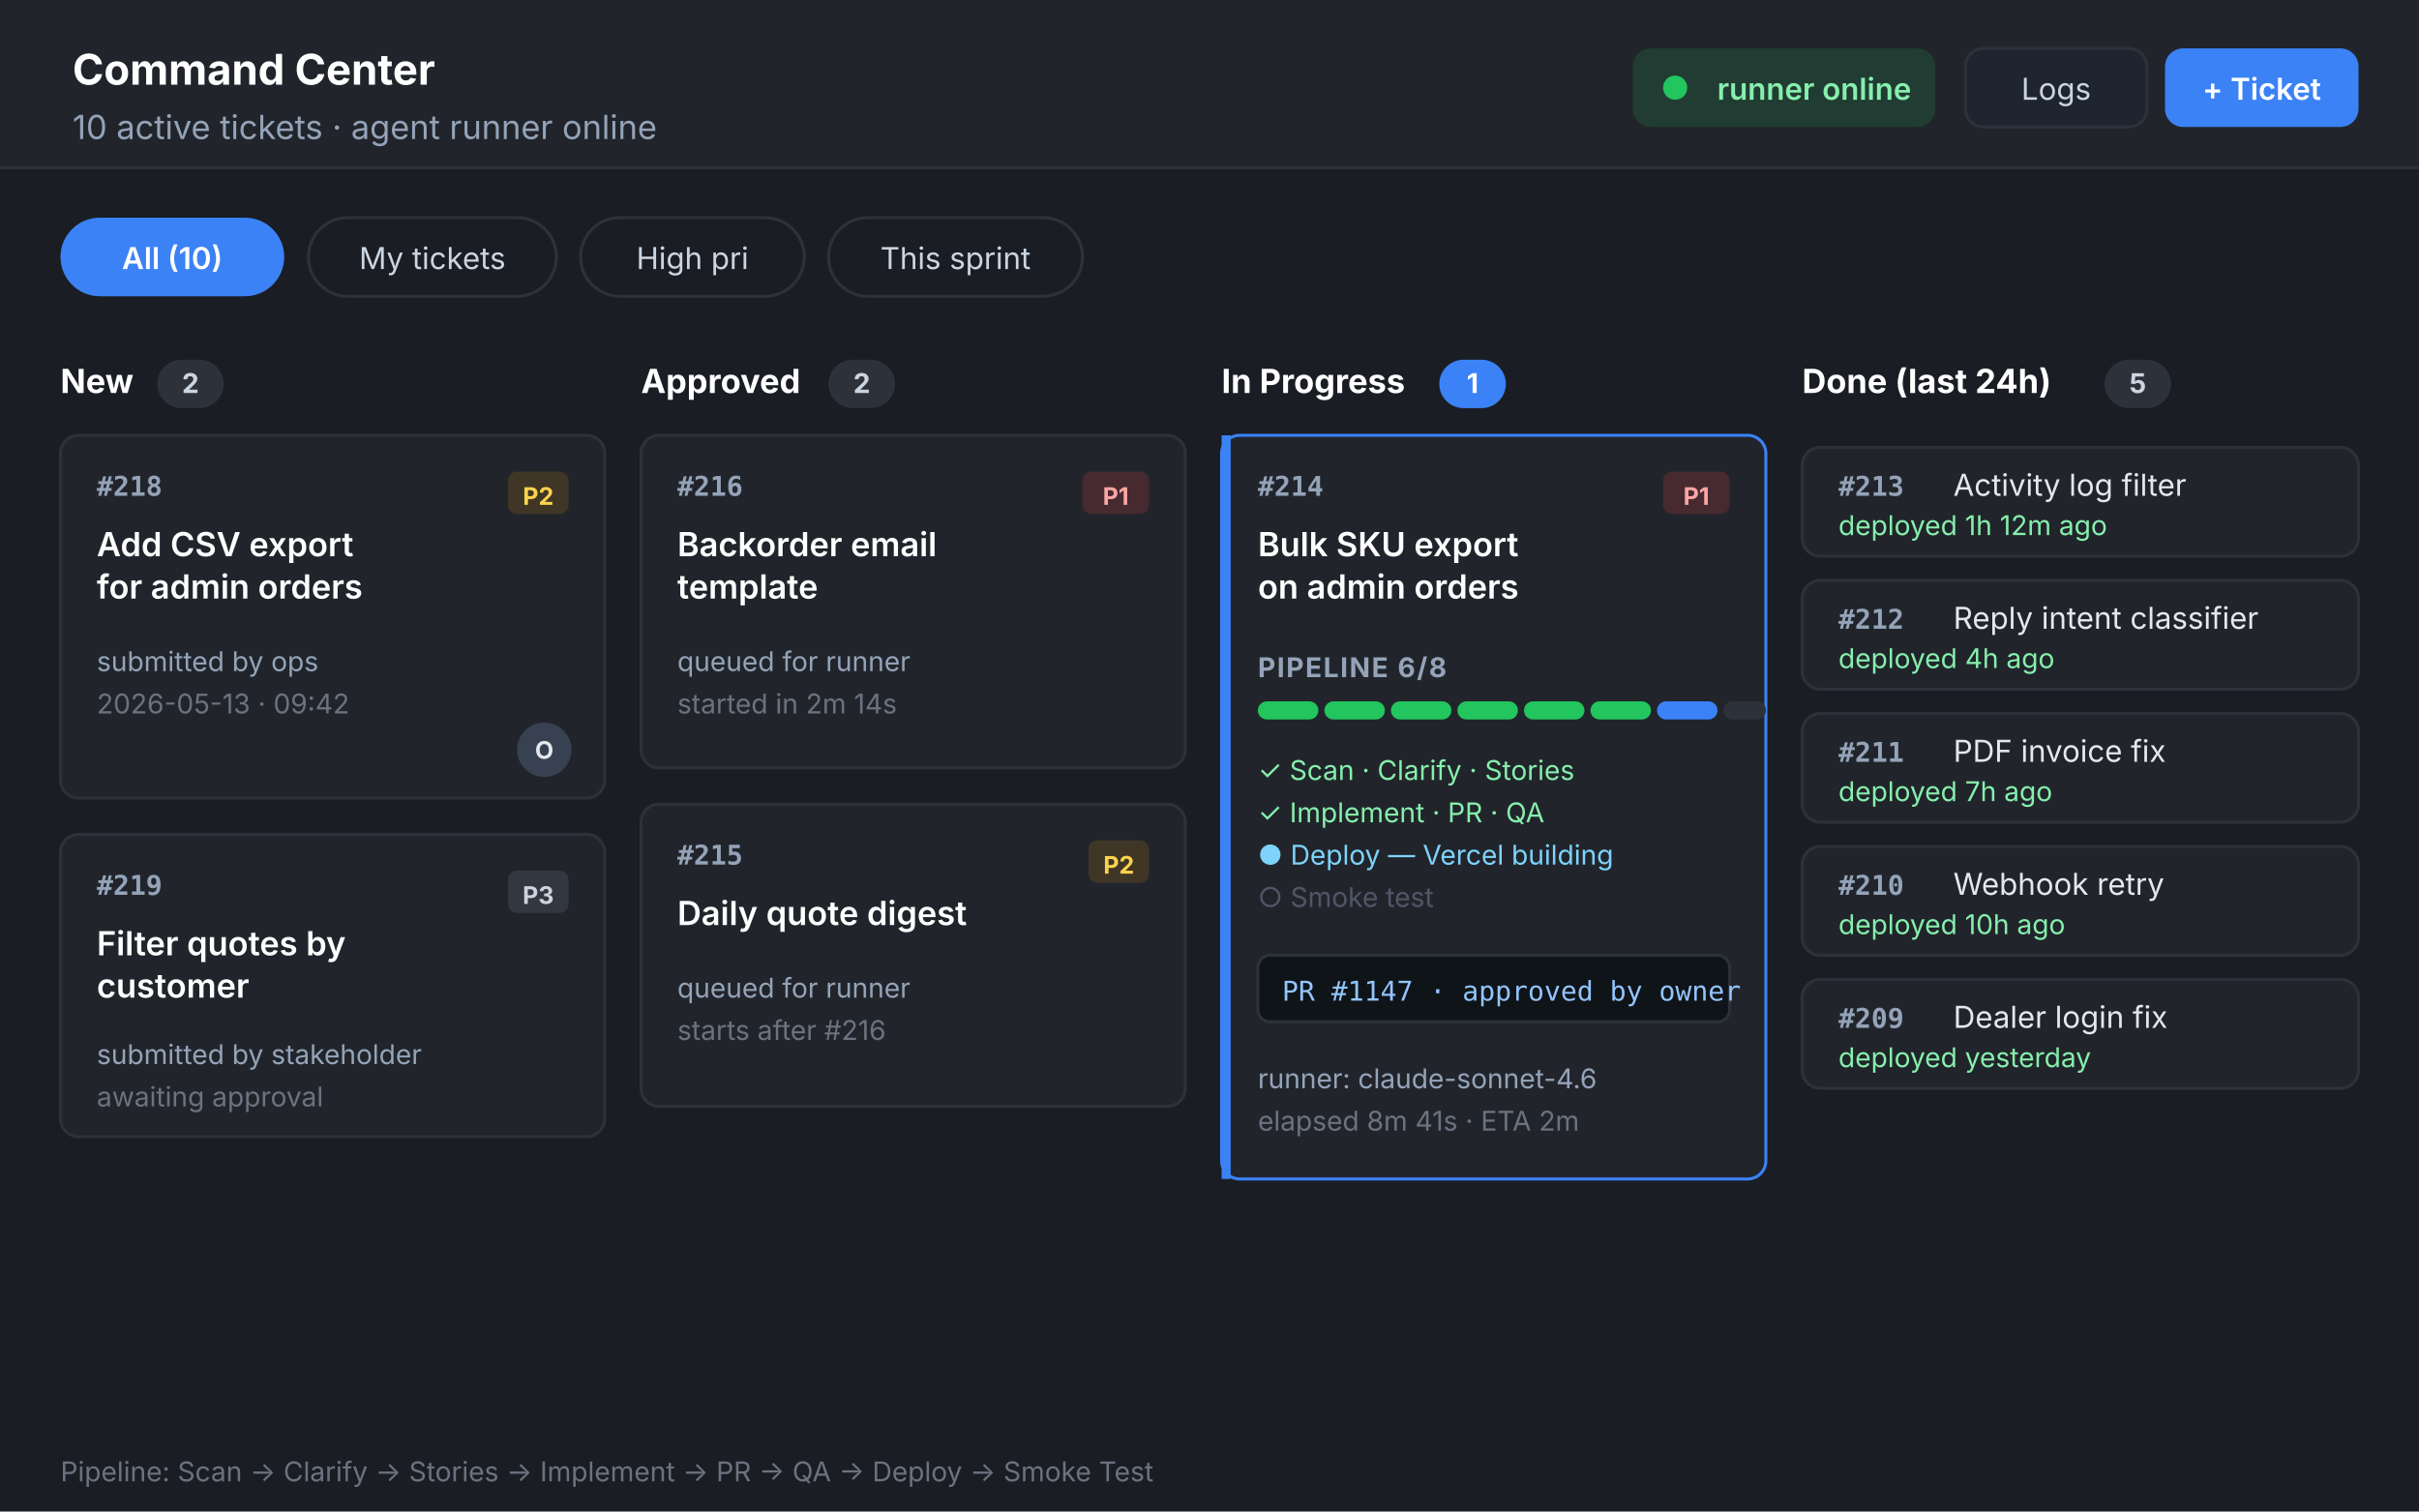
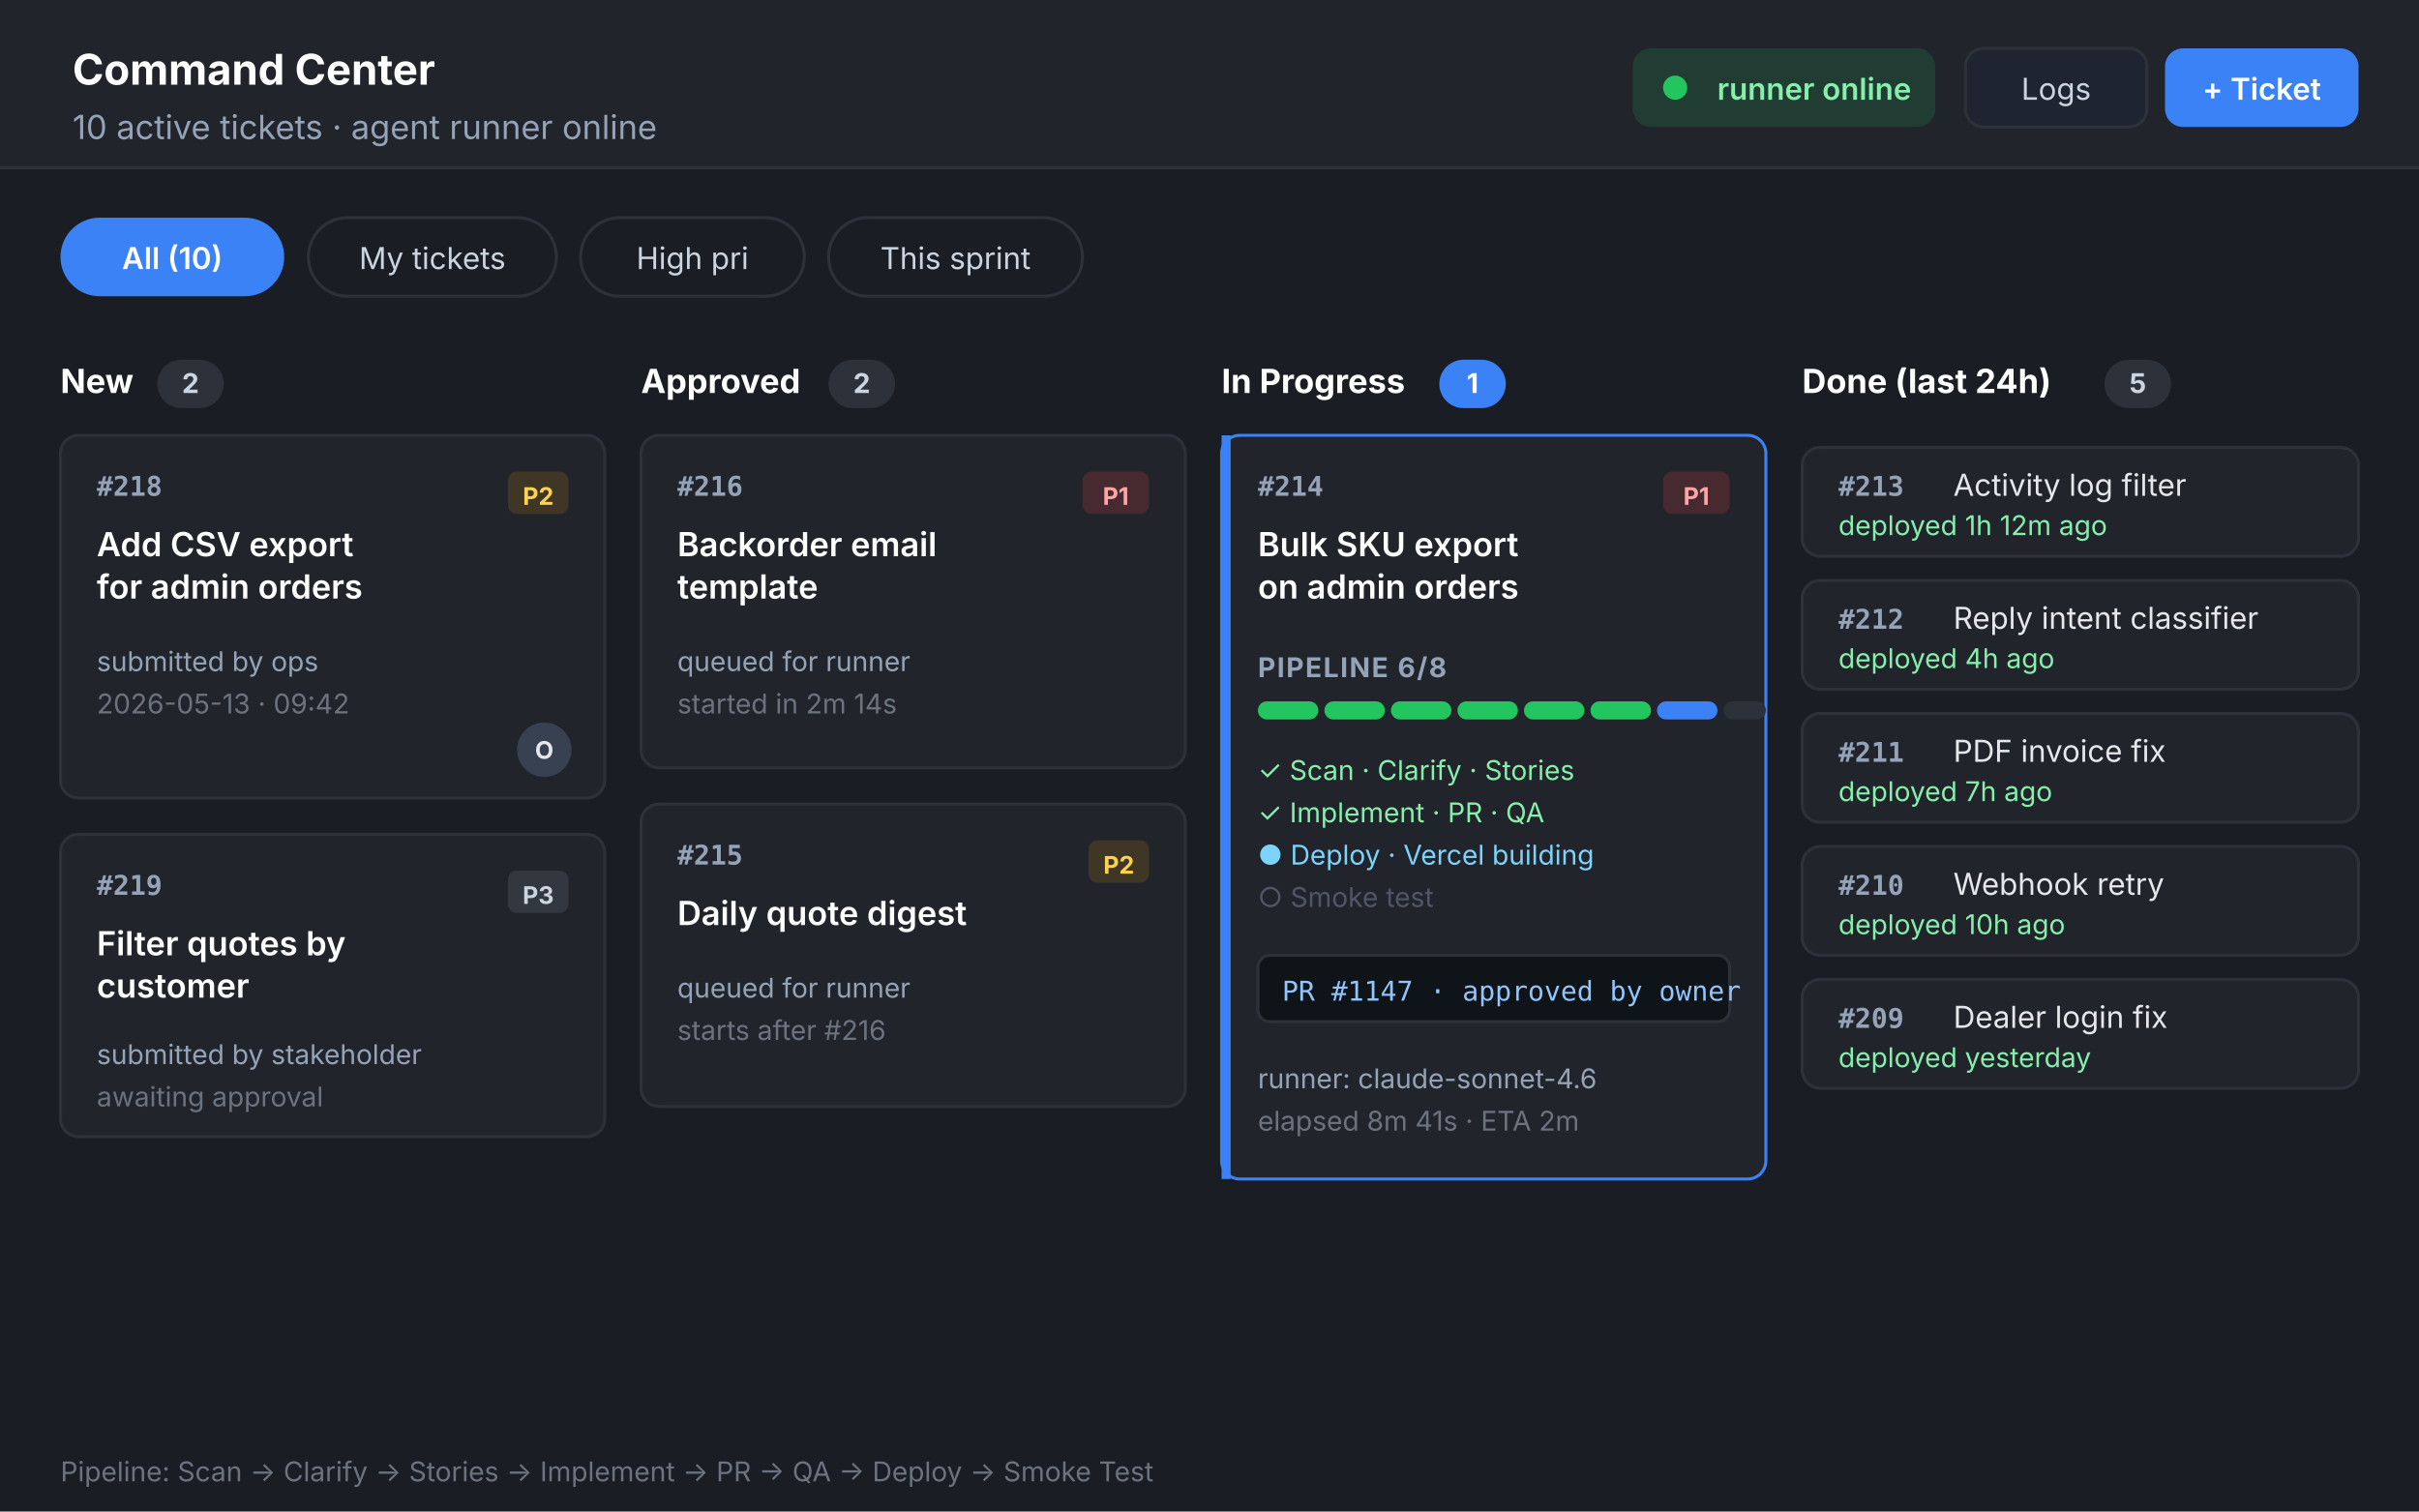
<svg xmlns="http://www.w3.org/2000/svg" viewBox="0 0 800 500">
  <rect width="800" height="500" fill="#1A1D23" />
  <rect width="800" height="56" fill="#21252B" />
  <rect x="0" y="55" width="800" height="1" fill="#2D3139" />
  <text x="24" y="28" font-family="Inter,sans-serif" font-size="14" font-weight="700" fill="#fff">Command Center</text>
  <text x="24" y="46" font-family="Inter,sans-serif" font-size="11" fill="#94A3B8">10 active tickets · agent runner online</text>
  <rect x="540" y="16" width="100" height="26" rx="6" fill="rgba(34,197,94,0.15)" />
  <circle cx="554" cy="29" r="4" fill="#22C55E" />
  <text x="600" y="33" text-anchor="middle" font-family="Inter,sans-serif" font-size="10" font-weight="600" fill="#86EFAC">runner online</text>
  <rect x="650" y="16" width="60" height="26" rx="6" fill="#1E2530" stroke="#2D3139" />
  <text x="680" y="33" text-anchor="middle" font-family="Inter,sans-serif" font-size="10" fill="#CBD5E1">Logs</text>
  <rect x="716" y="16" width="64" height="26" rx="6" fill="#3B82F6" />
  <text x="748" y="33" text-anchor="middle" font-family="Inter,sans-serif" font-size="10" font-weight="600" fill="#fff">+ Ticket</text>
  <g transform="translate(20,72)">
    <rect width="74" height="26" rx="13" fill="#3B82F6" />
    <text x="37" y="17" text-anchor="middle" font-family="Inter,sans-serif" font-size="10" font-weight="600" fill="#fff">All (10)</text>
  </g>
  <g transform="translate(102,72)">
    <rect width="82" height="26" rx="13" fill="transparent" stroke="#2D3139" />
    <text x="41" y="17" text-anchor="middle" font-family="Inter,sans-serif" font-size="10" fill="#CBD5E1">My tickets</text>
  </g>
  <g transform="translate(192,72)">
    <rect width="74" height="26" rx="13" fill="transparent" stroke="#2D3139" />
    <text x="37" y="17" text-anchor="middle" font-family="Inter,sans-serif" font-size="10" fill="#CBD5E1">High pri</text>
  </g>
  <g transform="translate(274,72)">
    <rect width="84" height="26" rx="13" fill="transparent" stroke="#2D3139" />
    <text x="42" y="17" text-anchor="middle" font-family="Inter,sans-serif" font-size="10" fill="#CBD5E1">This sprint</text>
  </g>
  <g transform="translate(20,116)">
    <text x="0" y="14" font-family="Inter,sans-serif" font-size="11" font-weight="700" fill="#fff">New</text>
    <rect x="32" y="3" width="22" height="16" rx="8" fill="#2D3139" />
    <text x="43" y="14" text-anchor="middle" font-family="Inter,sans-serif" font-size="9" font-weight="700" fill="#CBD5E1">2</text>
    <rect x="0" y="28" width="180" height="120" rx="6" fill="#21252B" stroke="#2D3139" />
    <text x="12" y="48" font-family="JetBrains Mono,monospace" font-size="9" font-weight="700" fill="#94A3B8">#218</text>
    <rect x="148" y="40" width="20" height="14" rx="3" fill="rgba(245,158,11,0.15)" />
    <text x="158" y="51" text-anchor="middle" font-family="Inter,sans-serif" font-size="8" font-weight="700" fill="#FCD34D">P2</text>
    <text x="12" y="68" font-family="Inter,sans-serif" font-size="11" font-weight="600" fill="#fff">Add CSV export</text>
    <text x="12" y="82" font-family="Inter,sans-serif" font-size="11" font-weight="600" fill="#fff">for admin orders</text>
    <text x="12" y="106" font-family="Inter,sans-serif" font-size="9" fill="#94A3B8">submitted by ops</text>
    <text x="12" y="120" font-family="Inter,sans-serif" font-size="9" fill="#6B7280">2026-05-13 · 09:42</text>
    <circle cx="160" cy="132" r="9" fill="#374151" />
    <text x="160" y="135" text-anchor="middle" font-family="Inter,sans-serif" font-size="8" font-weight="700" fill="#E5E7EB">O</text>
    <rect x="0" y="160" width="180" height="100" rx="6" fill="#21252B" stroke="#2D3139" />
    <text x="12" y="180" font-family="JetBrains Mono,monospace" font-size="9" font-weight="700" fill="#94A3B8">#219</text>
    <rect x="148" y="172" width="20" height="14" rx="3" fill="rgba(148,163,184,0.15)" />
    <text x="158" y="183" text-anchor="middle" font-family="Inter,sans-serif" font-size="8" font-weight="700" fill="#CBD5E1">P3</text>
    <text x="12" y="200" font-family="Inter,sans-serif" font-size="11" font-weight="600" fill="#fff">Filter quotes by</text>
    <text x="12" y="214" font-family="Inter,sans-serif" font-size="11" font-weight="600" fill="#fff">customer</text>
    <text x="12" y="236" font-family="Inter,sans-serif" font-size="9" fill="#94A3B8">submitted by stakeholder</text>
    <text x="12" y="250" font-family="Inter,sans-serif" font-size="9" fill="#6B7280">awaiting approval</text>
  </g>
  <g transform="translate(212,116)">
    <text x="0" y="14" font-family="Inter,sans-serif" font-size="11" font-weight="700" fill="#fff">Approved</text>
    <rect x="62" y="3" width="22" height="16" rx="8" fill="#2D3139" />
    <text x="73" y="14" text-anchor="middle" font-family="Inter,sans-serif" font-size="9" font-weight="700" fill="#CBD5E1">2</text>
    <rect x="0" y="28" width="180" height="110" rx="6" fill="#21252B" stroke="#2D3139" />
    <text x="12" y="48" font-family="JetBrains Mono,monospace" font-size="9" font-weight="700" fill="#94A3B8">#216</text>
    <rect x="146" y="40" width="22" height="14" rx="3" fill="rgba(239,68,68,0.18)" />
    <text x="157" y="51" text-anchor="middle" font-family="Inter,sans-serif" font-size="8" font-weight="700" fill="#FCA5A5">P1</text>
    <text x="12" y="68" font-family="Inter,sans-serif" font-size="11" font-weight="600" fill="#fff">Backorder email</text>
    <text x="12" y="82" font-family="Inter,sans-serif" font-size="11" font-weight="600" fill="#fff">template</text>
    <text x="12" y="106" font-family="Inter,sans-serif" font-size="9" fill="#94A3B8">queued for runner</text>
    <text x="12" y="120" font-family="Inter,sans-serif" font-size="9" fill="#6B7280">started in 2m 14s</text>
    <rect x="0" y="150" width="180" height="100" rx="6" fill="#21252B" stroke="#2D3139" />
    <text x="12" y="170" font-family="JetBrains Mono,monospace" font-size="9" font-weight="700" fill="#94A3B8">#215</text>
    <rect x="148" y="162" width="20" height="14" rx="3" fill="rgba(245,158,11,0.15)" />
    <text x="158" y="173" text-anchor="middle" font-family="Inter,sans-serif" font-size="8" font-weight="700" fill="#FCD34D">P2</text>
    <text x="12" y="190" font-family="Inter,sans-serif" font-size="11" font-weight="600" fill="#fff">Daily quote digest</text>
    <text x="12" y="214" font-family="Inter,sans-serif" font-size="9" fill="#94A3B8">queued for runner</text>
    <text x="12" y="228" font-family="Inter,sans-serif" font-size="9" fill="#6B7280">starts after #216</text>
  </g>
  <g transform="translate(404,116)">
    <text x="0" y="14" font-family="Inter,sans-serif" font-size="11" font-weight="700" fill="#fff">In Progress</text>
    <rect x="72" y="3" width="22" height="16" rx="8" fill="#3B82F6" />
    <text x="83" y="14" text-anchor="middle" font-family="Inter,sans-serif" font-size="9" font-weight="700" fill="#fff">1</text>
    <rect x="0" y="28" width="180" height="246" rx="6" fill="#21252B" stroke="#3B82F6" />
    <rect x="0" y="28" width="3" height="246" fill="#3B82F6" />
    <text x="12" y="48" font-family="JetBrains Mono,monospace" font-size="9" font-weight="700" fill="#94A3B8">#214</text>
    <rect x="146" y="40" width="22" height="14" rx="3" fill="rgba(239,68,68,0.18)" />
    <text x="157" y="51" text-anchor="middle" font-family="Inter,sans-serif" font-size="8" font-weight="700" fill="#FCA5A5">P1</text>
    <text x="12" y="68" font-family="Inter,sans-serif" font-size="11" font-weight="600" fill="#fff">Bulk SKU export</text>
    <text x="12" y="82" font-family="Inter,sans-serif" font-size="11" font-weight="600" fill="#fff">on admin orders</text>
    <text x="12" y="108" font-family="Inter,sans-serif" font-size="9" font-weight="700" fill="#94A3B8" letter-spacing="0.5">PIPELINE 6/8</text>
    <g transform="translate(12,116)">
      <rect x="0" y="0" width="20" height="6" rx="3" fill="#22C55E" />
      <rect x="22" y="0" width="20" height="6" rx="3" fill="#22C55E" />
      <rect x="44" y="0" width="20" height="6" rx="3" fill="#22C55E" />
      <rect x="66" y="0" width="20" height="6" rx="3" fill="#22C55E" />
      <rect x="88" y="0" width="20" height="6" rx="3" fill="#22C55E" />
      <rect x="110" y="0" width="20" height="6" rx="3" fill="#22C55E" />
      <rect x="132" y="0" width="20" height="6" rx="3" fill="#3B82F6" />
      <rect x="154" y="0" width="14" height="6" rx="3" fill="#2D3139" />
    </g>
    <text x="12" y="142" font-family="Inter,sans-serif" font-size="9" fill="#86EFAC">✓ Scan · Clarify · Stories</text>
    <text x="12" y="156" font-family="Inter,sans-serif" font-size="9" fill="#86EFAC">✓ Implement · PR · QA</text>
-     <text x="12" y="170" font-family="Inter,sans-serif" font-size="9" fill="#7DD3FC">● Deploy — Vercel building</text>
+     <text x="12" y="170" font-family="Inter,sans-serif" font-size="9" fill="#7DD3FC">● Deploy · Vercel building</text>
    <text x="12" y="184" font-family="Inter,sans-serif" font-size="9" fill="#525567">○ Smoke test</text>
    <rect x="12" y="200" width="156" height="22" rx="4" fill="#0F1419" stroke="#2D3139" />
    <text x="20" y="215" font-family="JetBrains Mono,monospace" font-size="9" fill="#93C5FD">PR #1147 · approved by owner</text>
    <text x="12" y="244" font-family="Inter,sans-serif" font-size="9" fill="#94A3B8">runner: claude-sonnet-4.6</text>
    <text x="12" y="258" font-family="Inter,sans-serif" font-size="9" fill="#6B7280">elapsed 8m 41s · ETA 2m</text>
  </g>
  <g transform="translate(596,116)">
    <text x="0" y="14" font-family="Inter,sans-serif" font-size="11" font-weight="700" fill="#fff">Done (last 24h)</text>
    <rect x="100" y="3" width="22" height="16" rx="8" fill="#2D3139" />
    <text x="111" y="14" text-anchor="middle" font-family="Inter,sans-serif" font-size="9" font-weight="700" fill="#CBD5E1">5</text>
    <g transform="translate(0,32)">
      <rect width="184" height="36" rx="6" fill="#21252B" stroke="#2D3139" />
      <text x="12" y="16" font-family="JetBrains Mono,monospace" font-size="9" font-weight="700" fill="#94A3B8">#213</text>
      <text x="50" y="16" font-family="Inter,sans-serif" font-size="10" fill="#E5E7EB">Activity log filter</text>
      <text x="12" y="29" font-family="Inter,sans-serif" font-size="9" fill="#86EFAC">deployed 1h 12m ago</text>
    </g>
    <g transform="translate(0,76)">
      <rect width="184" height="36" rx="6" fill="#21252B" stroke="#2D3139" />
      <text x="12" y="16" font-family="JetBrains Mono,monospace" font-size="9" font-weight="700" fill="#94A3B8">#212</text>
      <text x="50" y="16" font-family="Inter,sans-serif" font-size="10" fill="#E5E7EB">Reply intent classifier</text>
      <text x="12" y="29" font-family="Inter,sans-serif" font-size="9" fill="#86EFAC">deployed 4h ago</text>
    </g>
    <g transform="translate(0,120)">
      <rect width="184" height="36" rx="6" fill="#21252B" stroke="#2D3139" />
      <text x="12" y="16" font-family="JetBrains Mono,monospace" font-size="9" font-weight="700" fill="#94A3B8">#211</text>
      <text x="50" y="16" font-family="Inter,sans-serif" font-size="10" fill="#E5E7EB">PDF invoice fix</text>
      <text x="12" y="29" font-family="Inter,sans-serif" font-size="9" fill="#86EFAC">deployed 7h ago</text>
    </g>
    <g transform="translate(0,164)">
      <rect width="184" height="36" rx="6" fill="#21252B" stroke="#2D3139" />
      <text x="12" y="16" font-family="JetBrains Mono,monospace" font-size="9" font-weight="700" fill="#94A3B8">#210</text>
      <text x="50" y="16" font-family="Inter,sans-serif" font-size="10" fill="#E5E7EB">Webhook retry</text>
      <text x="12" y="29" font-family="Inter,sans-serif" font-size="9" fill="#86EFAC">deployed 10h ago</text>
    </g>
    <g transform="translate(0,208)">
      <rect width="184" height="36" rx="6" fill="#21252B" stroke="#2D3139" />
      <text x="12" y="16" font-family="JetBrains Mono,monospace" font-size="9" font-weight="700" fill="#94A3B8">#209</text>
      <text x="50" y="16" font-family="Inter,sans-serif" font-size="10" fill="#E5E7EB">Dealer login fix</text>
      <text x="12" y="29" font-family="Inter,sans-serif" font-size="9" fill="#86EFAC">deployed yesterday</text>
    </g>
  </g>
  <text x="20" y="490" font-family="Inter,sans-serif" font-size="9" fill="#6B7280">Pipeline: Scan → Clarify → Stories → Implement → PR → QA → Deploy → Smoke Test</text>
</svg>
